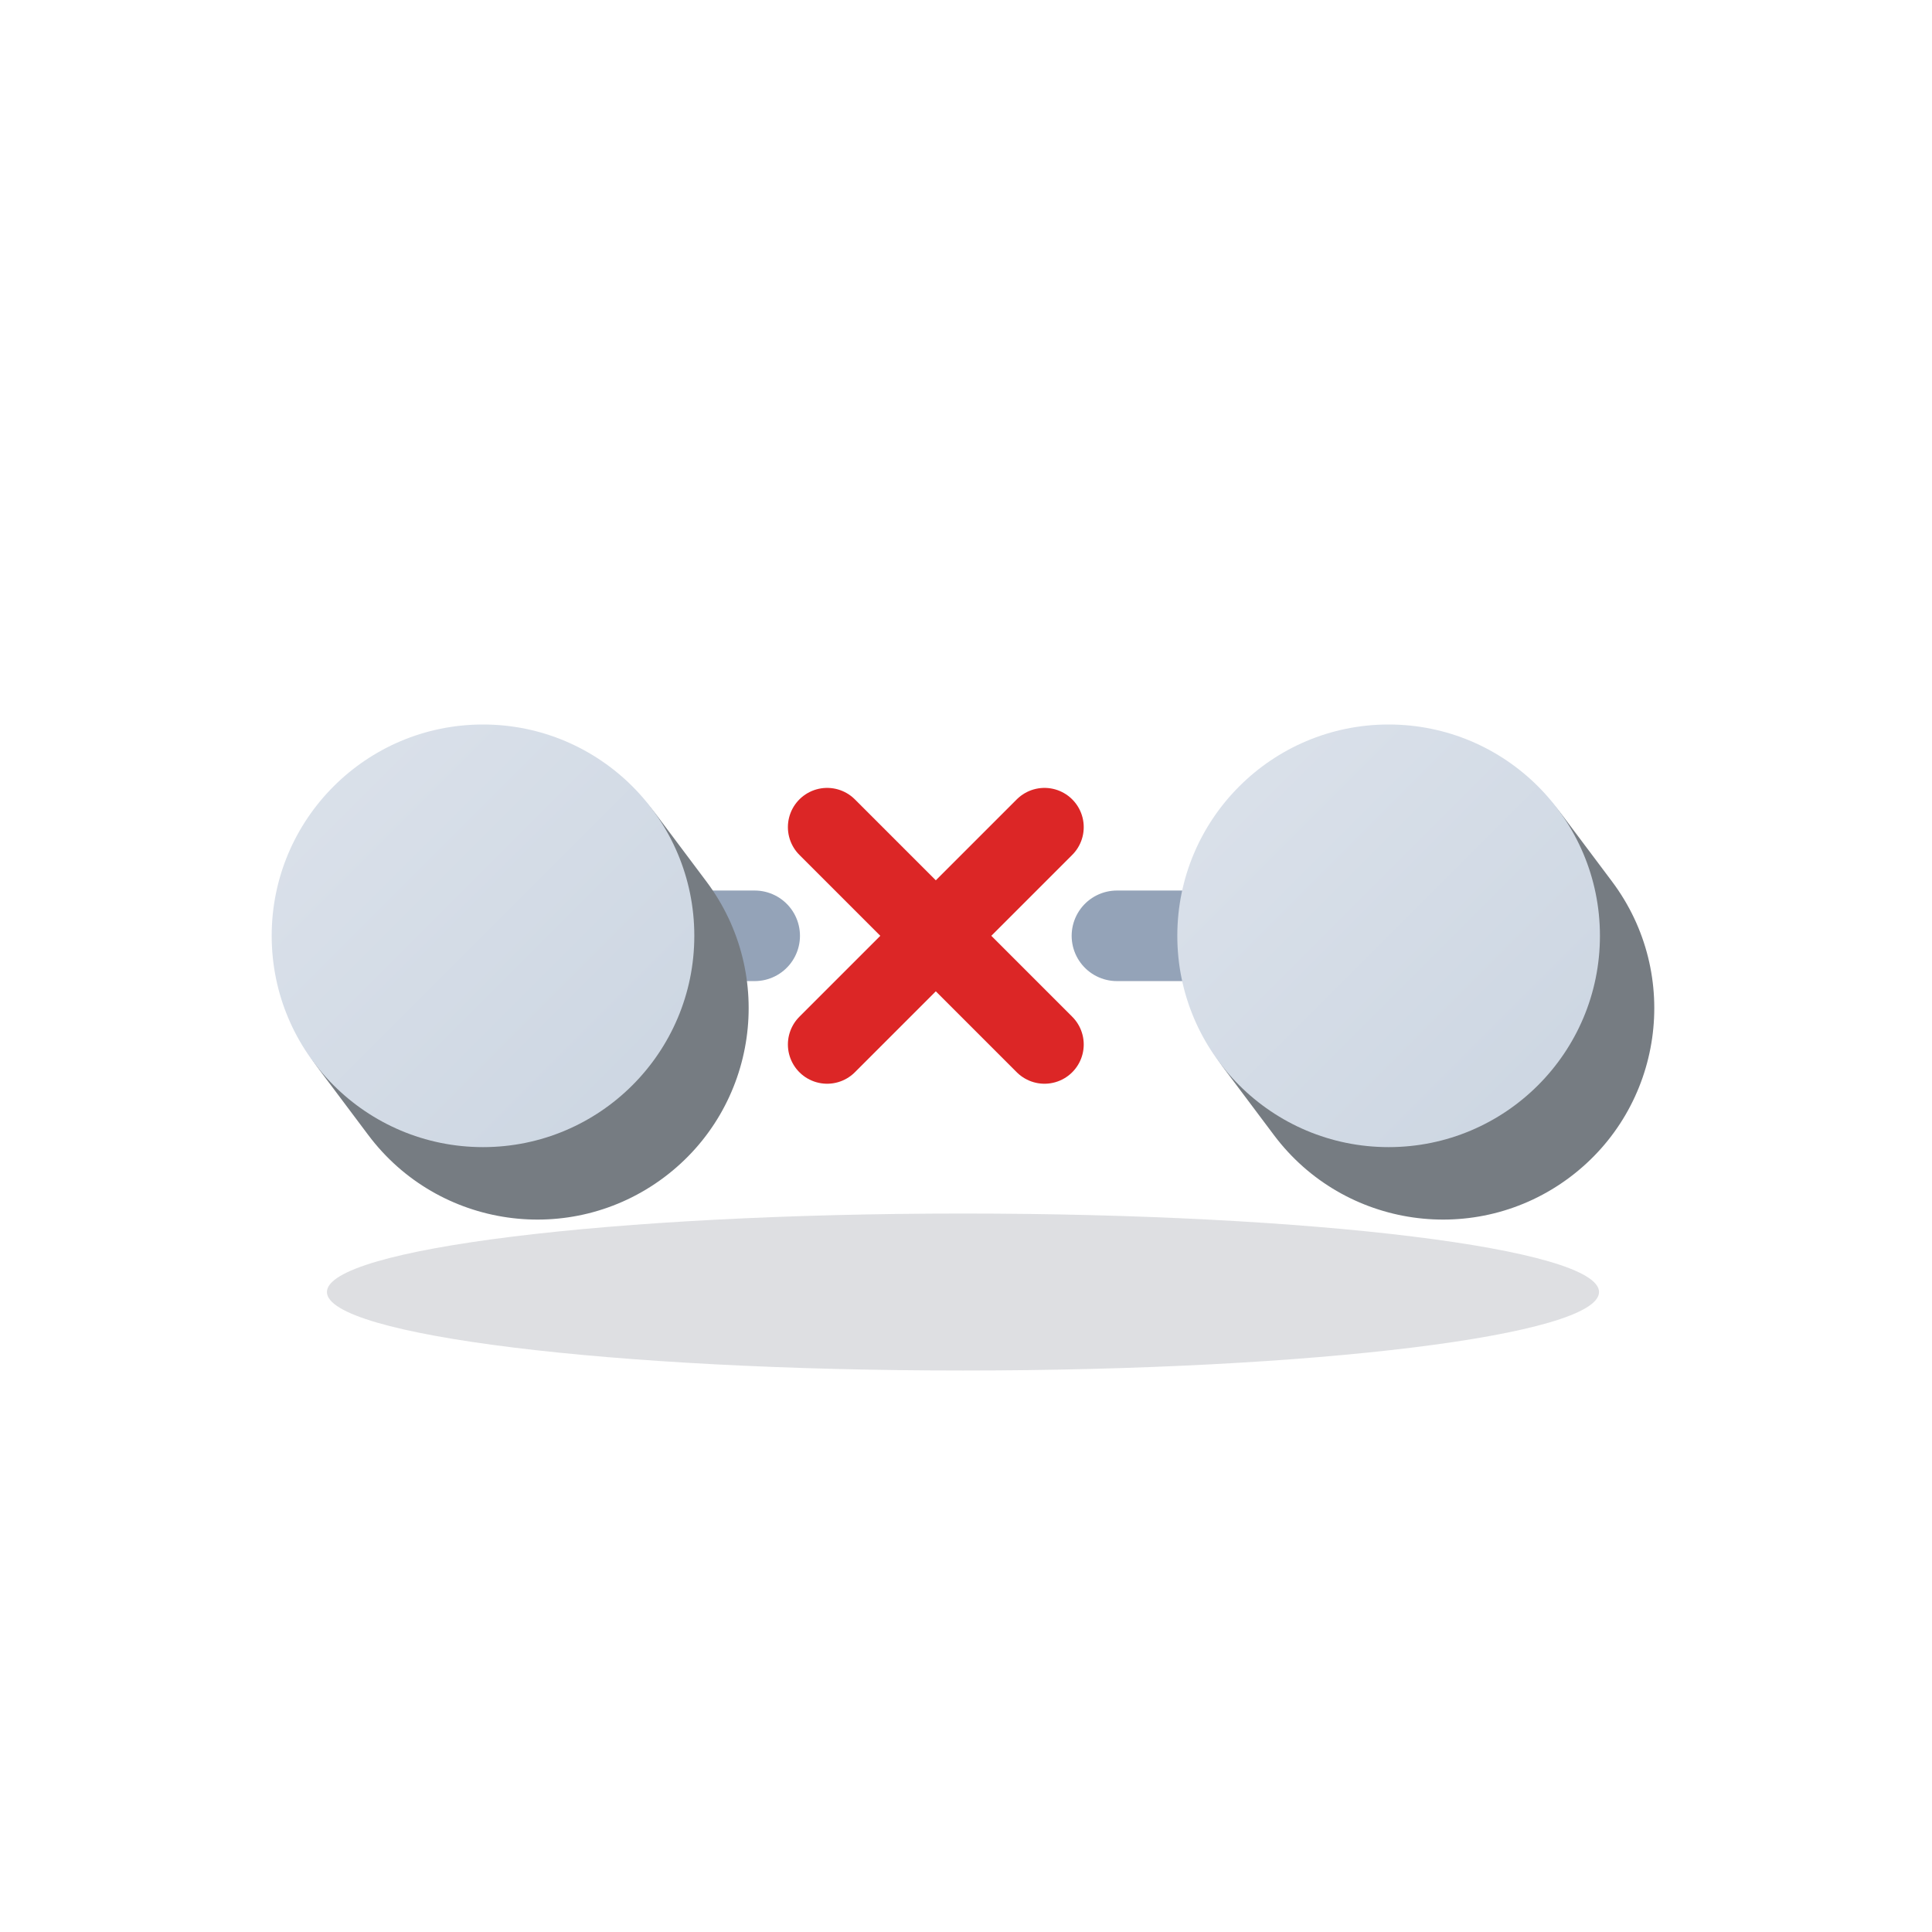
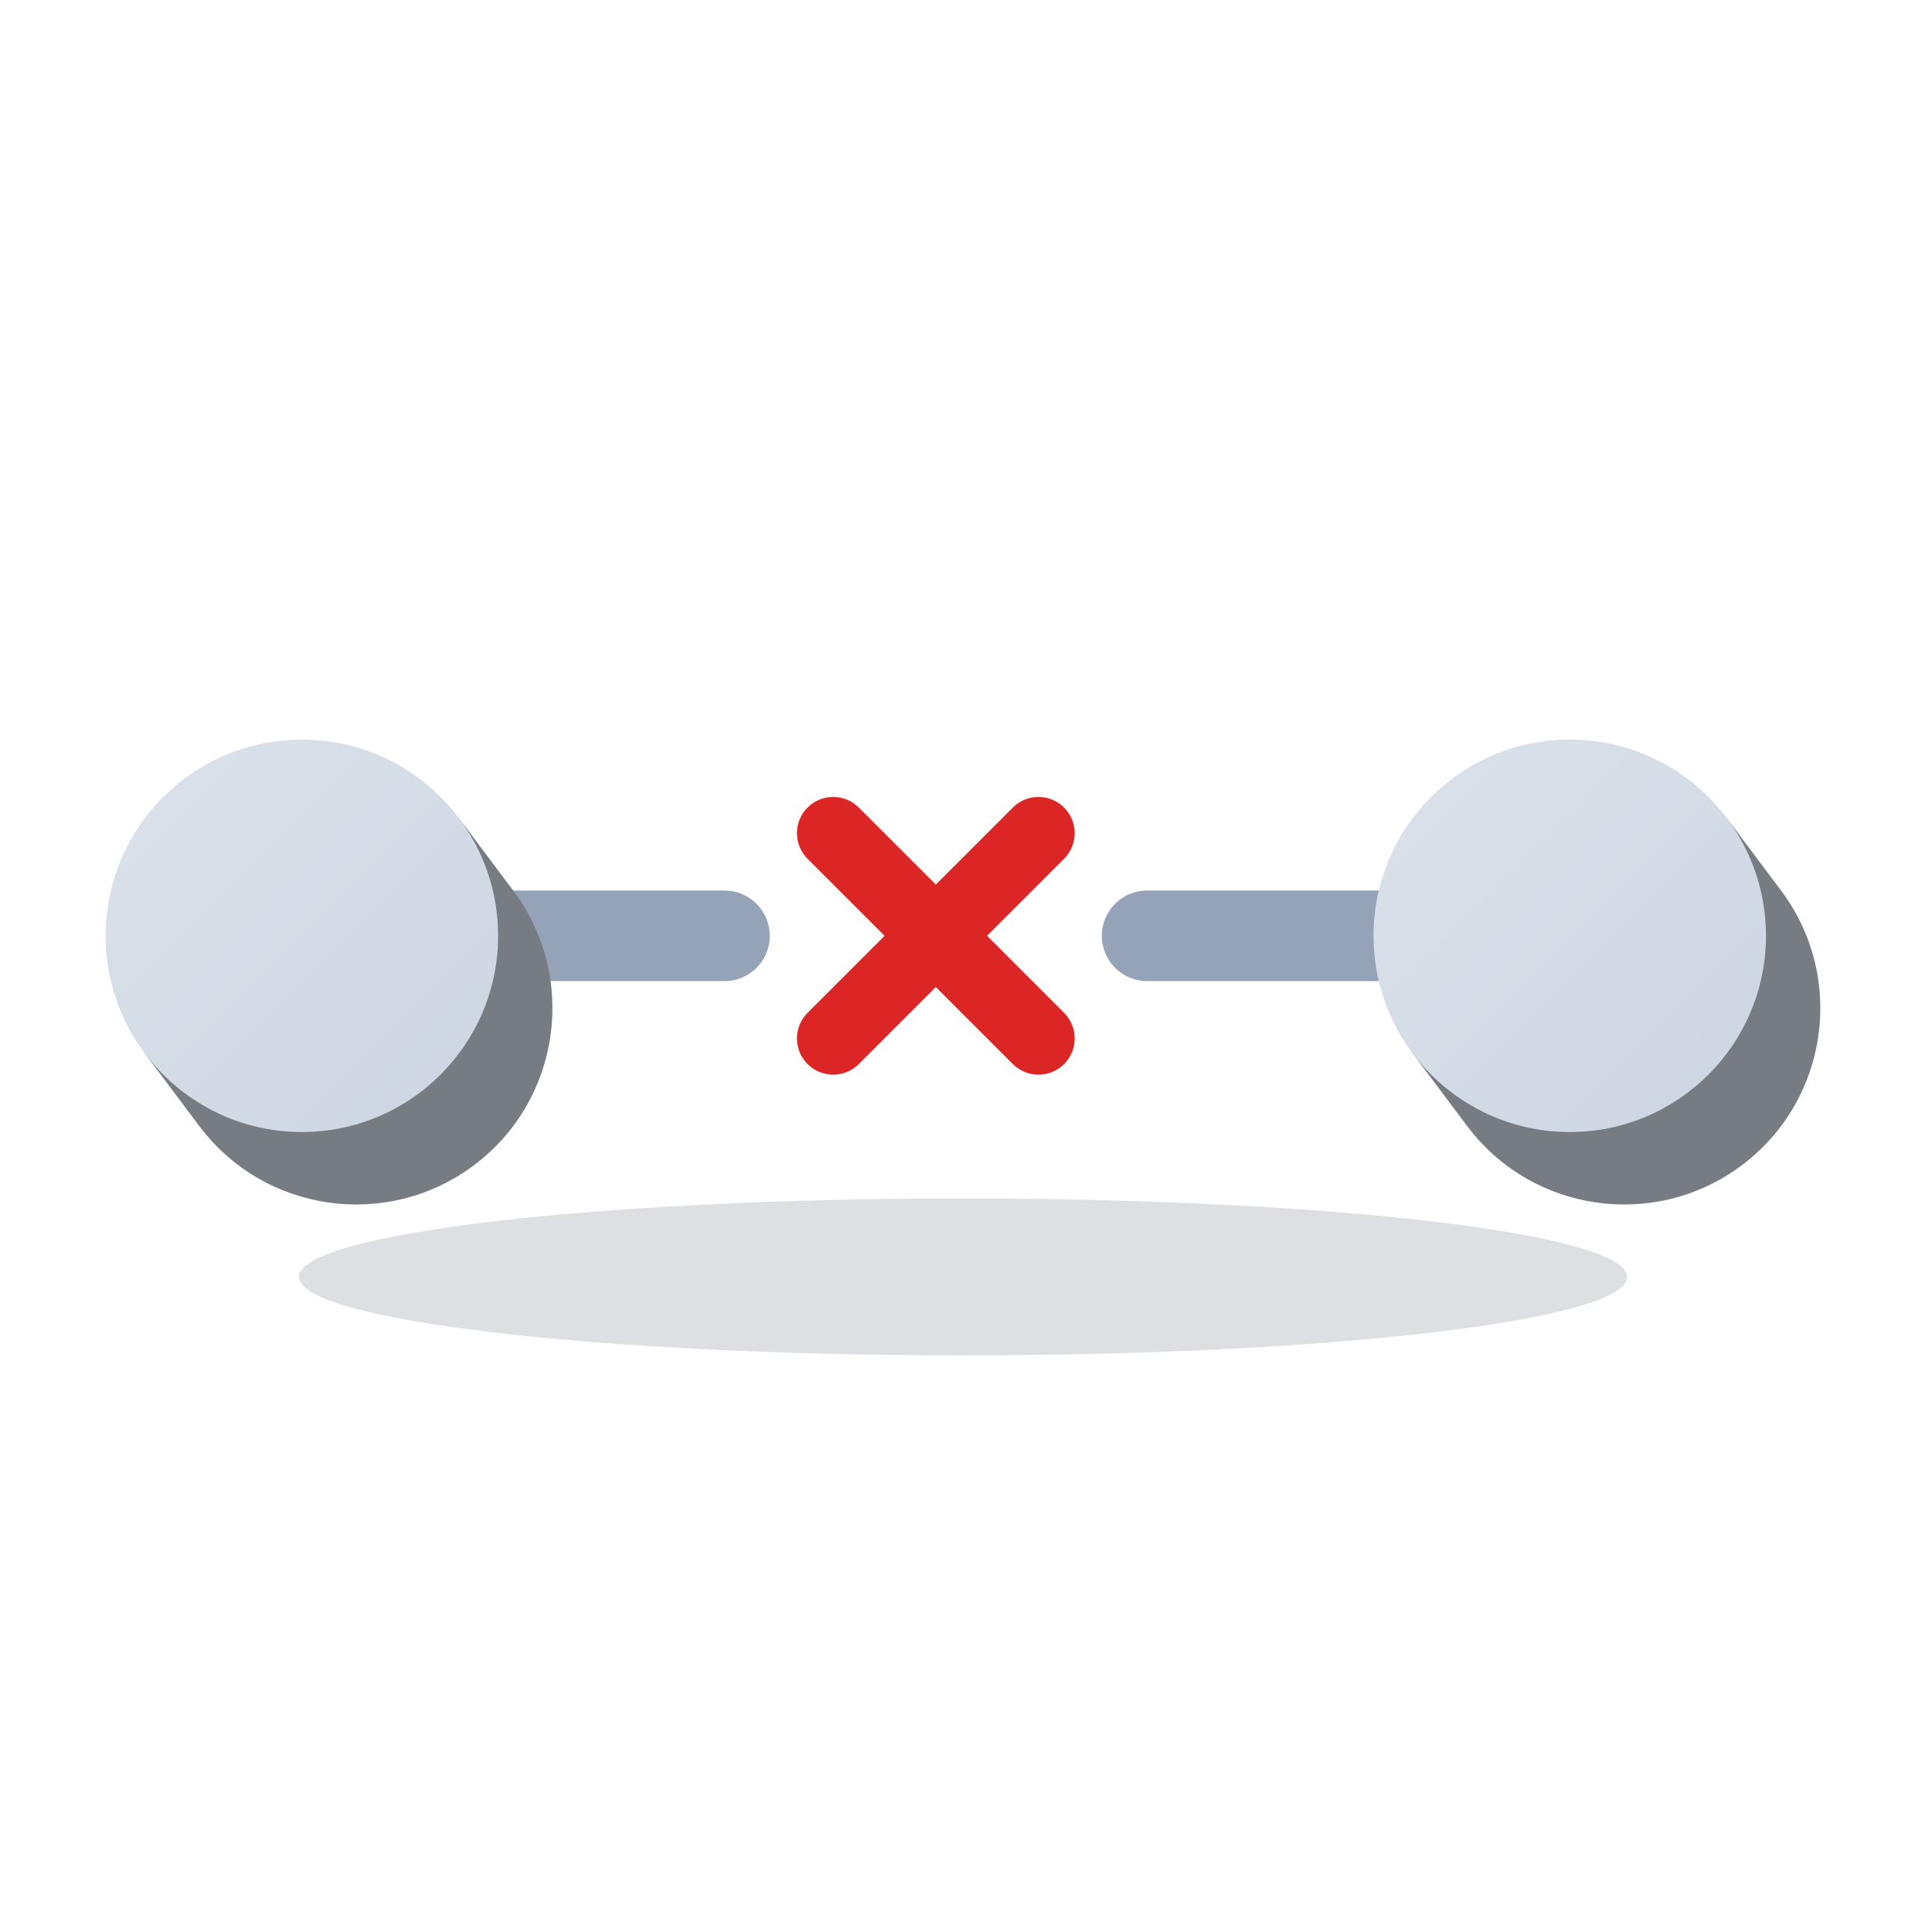
<svg xmlns="http://www.w3.org/2000/svg" viewBox="0 0 64 64" width="64" height="64">
  <defs>
    <linearGradient id="grad_action_disconnect_mist" x1="0" y1="0" x2="1" y2="1">
      <stop offset="0" stop-color="#DCE2EB" />
      <stop offset="1" stop-color="#CBD5E1" />
    </linearGradient>
  </defs>
  <g class="shadow">
-     <ellipse cx="31.9" cy="42.8" rx="21.07" ry="2.6" fill="#0F172A" opacity="0.14" />
+     <ellipse cx="31.9" cy="42.3" rx="22" ry="2.6" fill="#0F172A" opacity="0.14" />
  </g>
  <g class="links">
-     <path d="M16 31L25 31" fill="none" stroke="#94A3B8" stroke-linecap="round" stroke-linejoin="round" stroke-width="3" />
-     <path d="M37 31L46 31" fill="none" stroke="#94A3B8" stroke-linecap="round" stroke-linejoin="round" stroke-width="3" />
+     <path d="M10 31L24 31" fill="none" stroke="#94A3B8" stroke-linecap="round" stroke-linejoin="round" stroke-width="3" />
+     <path d="M38 31L52 31" fill="none" stroke="#94A3B8" stroke-linecap="round" stroke-linejoin="round" stroke-width="3" />
  </g>
  <g class="solids">
    <g>
-       <path d="M10.58 35.44L12.2 37.6A7 7 0 0 0 23.4 29.2L21.78 27.04A7 7 0 0 0 10.58 35.44Z" fill="#767C82" />
-       <circle cx="16" cy="31" r="7" fill="url(#grad_action_disconnect_mist)" />
+       <path d="M4.98 35.14L6.6 37.3A6.5 6.5 0 0 0 17 29.5L15.38 27.34A6.5 6.5 0 0 0 4.98 35.14Z" fill="#767C82" />
+       <circle cx="10" cy="31" r="6.5" fill="url(#grad_action_disconnect_mist)" />
    </g>
    <g>
-       <path d="M40.58 35.44L42.2 37.6A7 7 0 0 0 53.4 29.2L51.78 27.04A7 7 0 0 0 40.58 35.44Z" fill="#767C82" />
-       <circle cx="46" cy="31" r="7" fill="url(#grad_action_disconnect_mist)" />
+       <path d="M46.98 35.14L48.6 37.3A6.5 6.5 0 0 0 59 29.5L57.38 27.34A6.5 6.5 0 0 0 46.98 35.14Z" fill="#767C82" />
+       <circle cx="52" cy="31" r="6.5" fill="url(#grad_action_disconnect_mist)" />
    </g>
  </g>
  <g class="marks">
-     <path d="M27.4 27.4L34.6 34.6M34.6 27.4L27.4 34.6" fill="none" stroke="#DC2626" stroke-width="2.6" stroke-linecap="round" stroke-linejoin="round" />
+     <path d="M27.6 27.6L34.4 34.4M34.4 27.6L27.6 34.4" fill="none" stroke="#DC2626" stroke-width="2.4" stroke-linecap="round" stroke-linejoin="round" />
  </g>
</svg>
